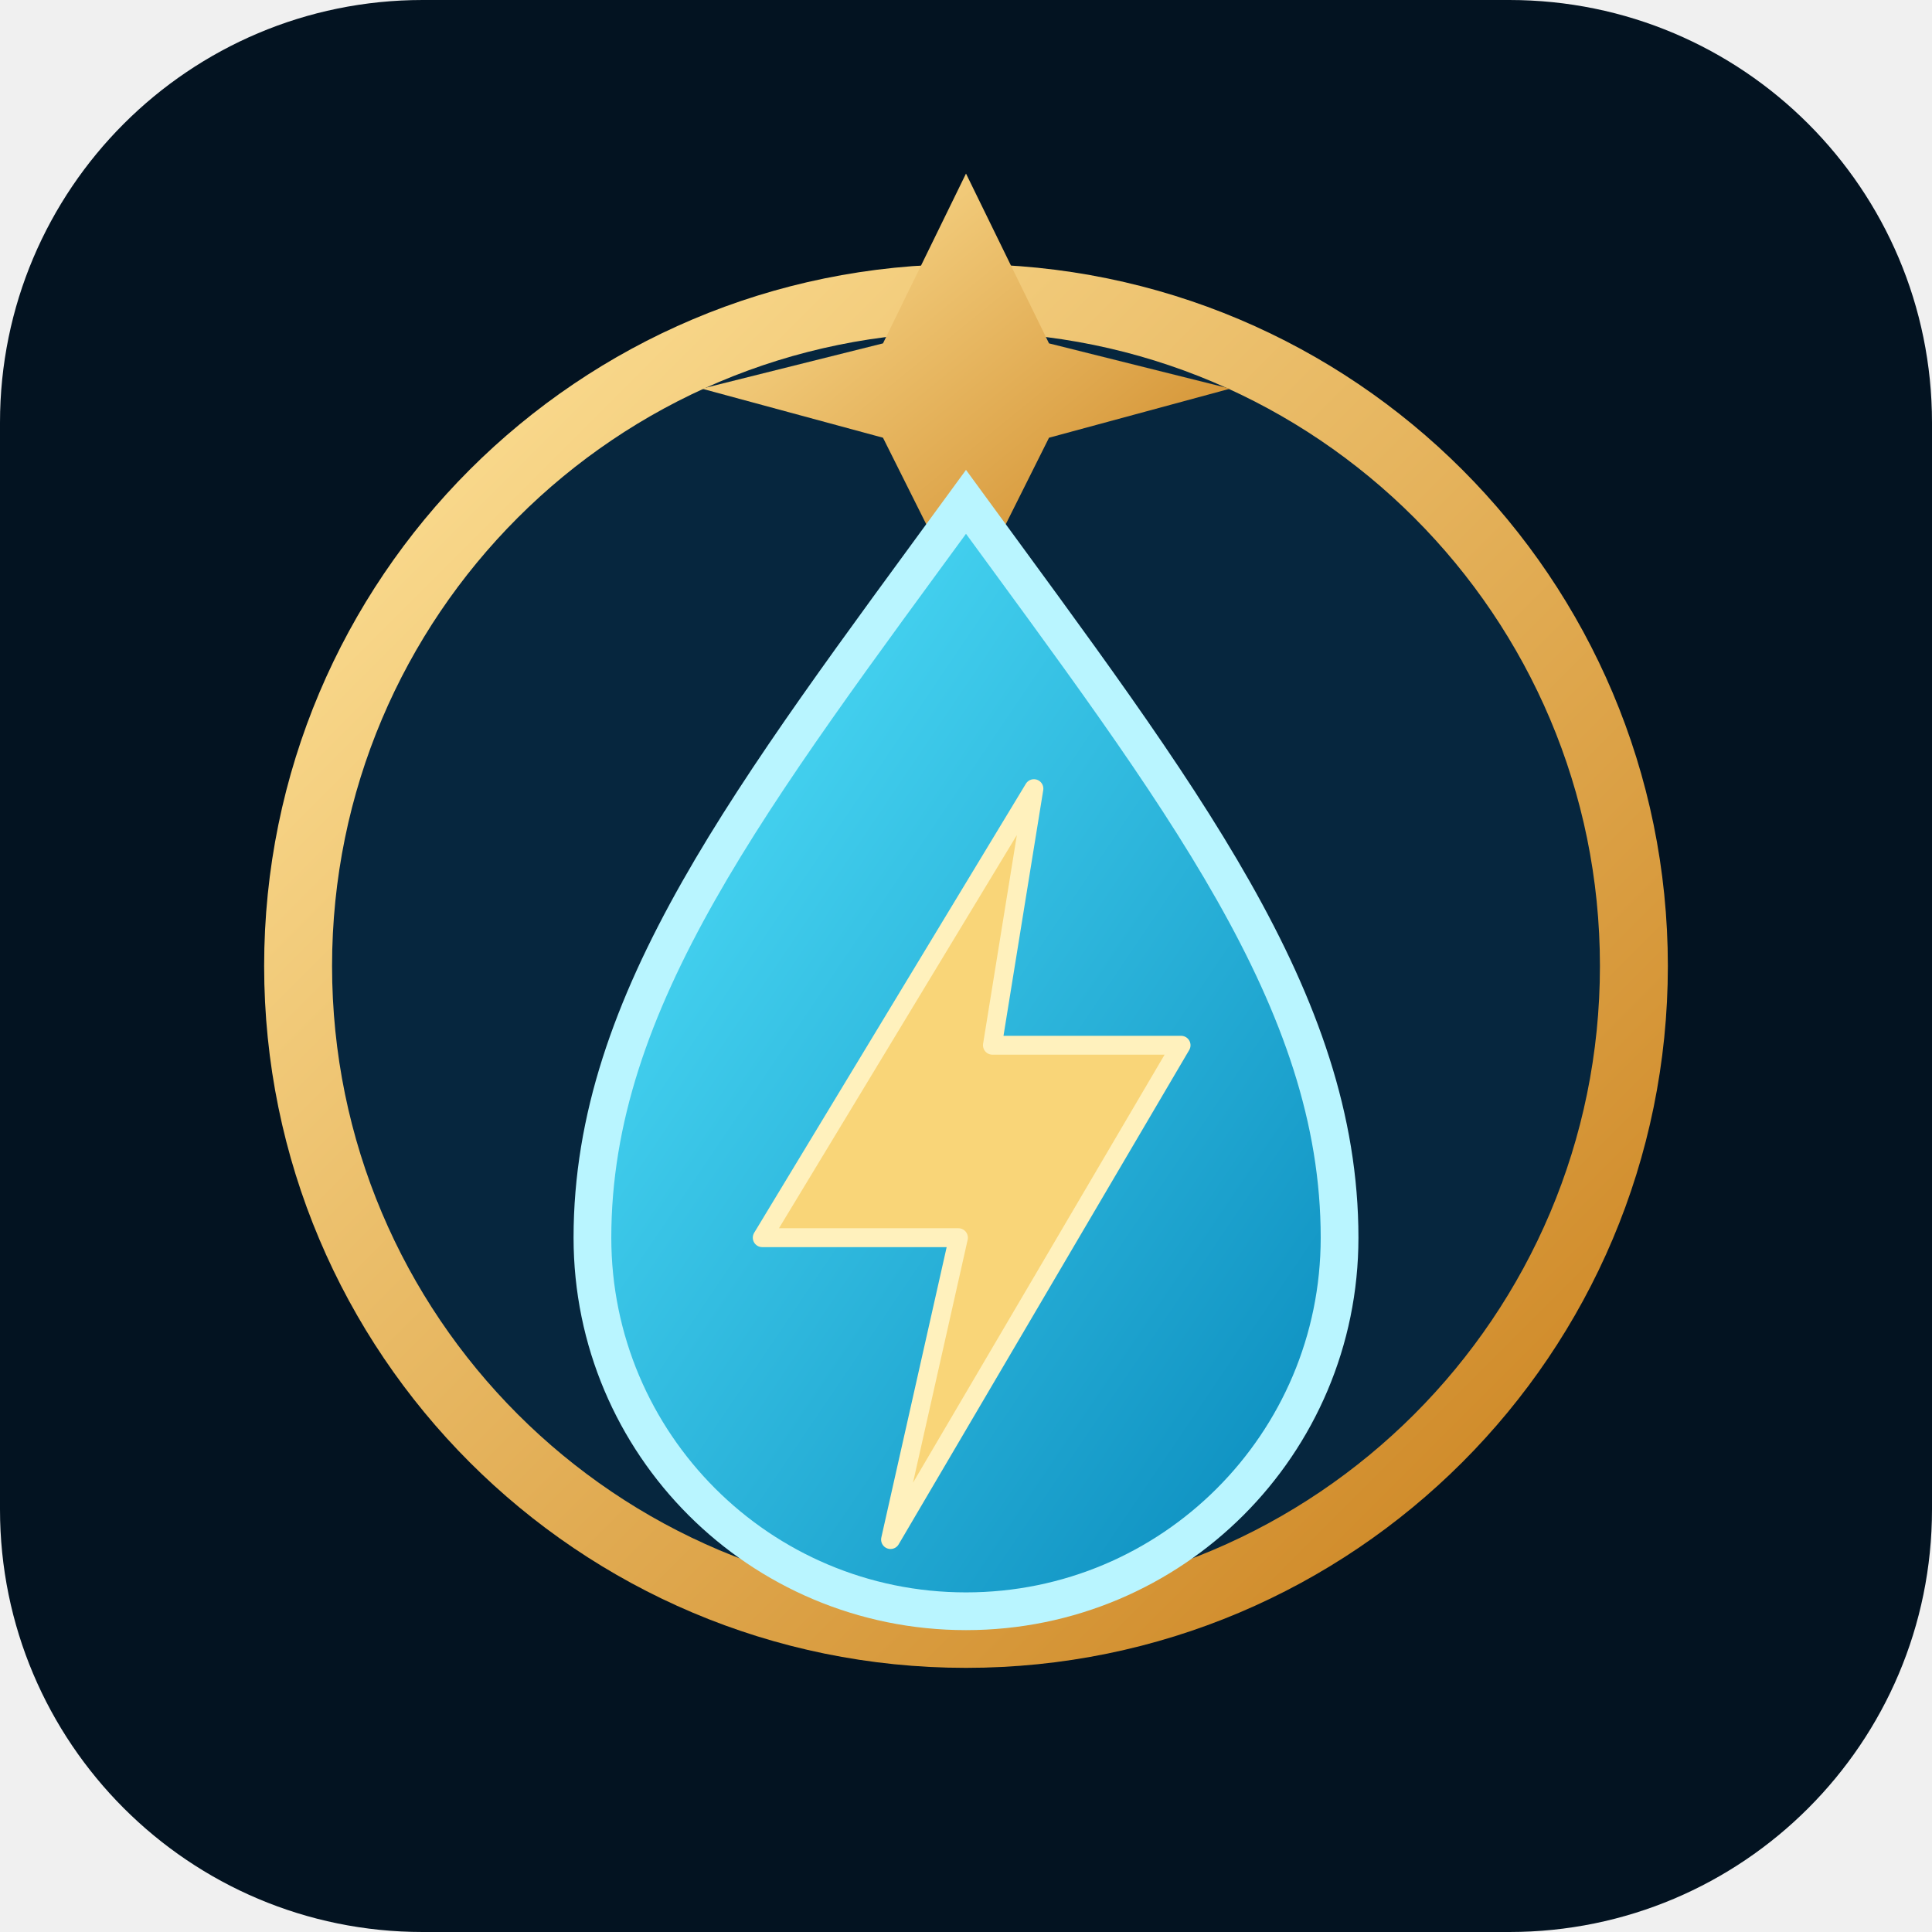
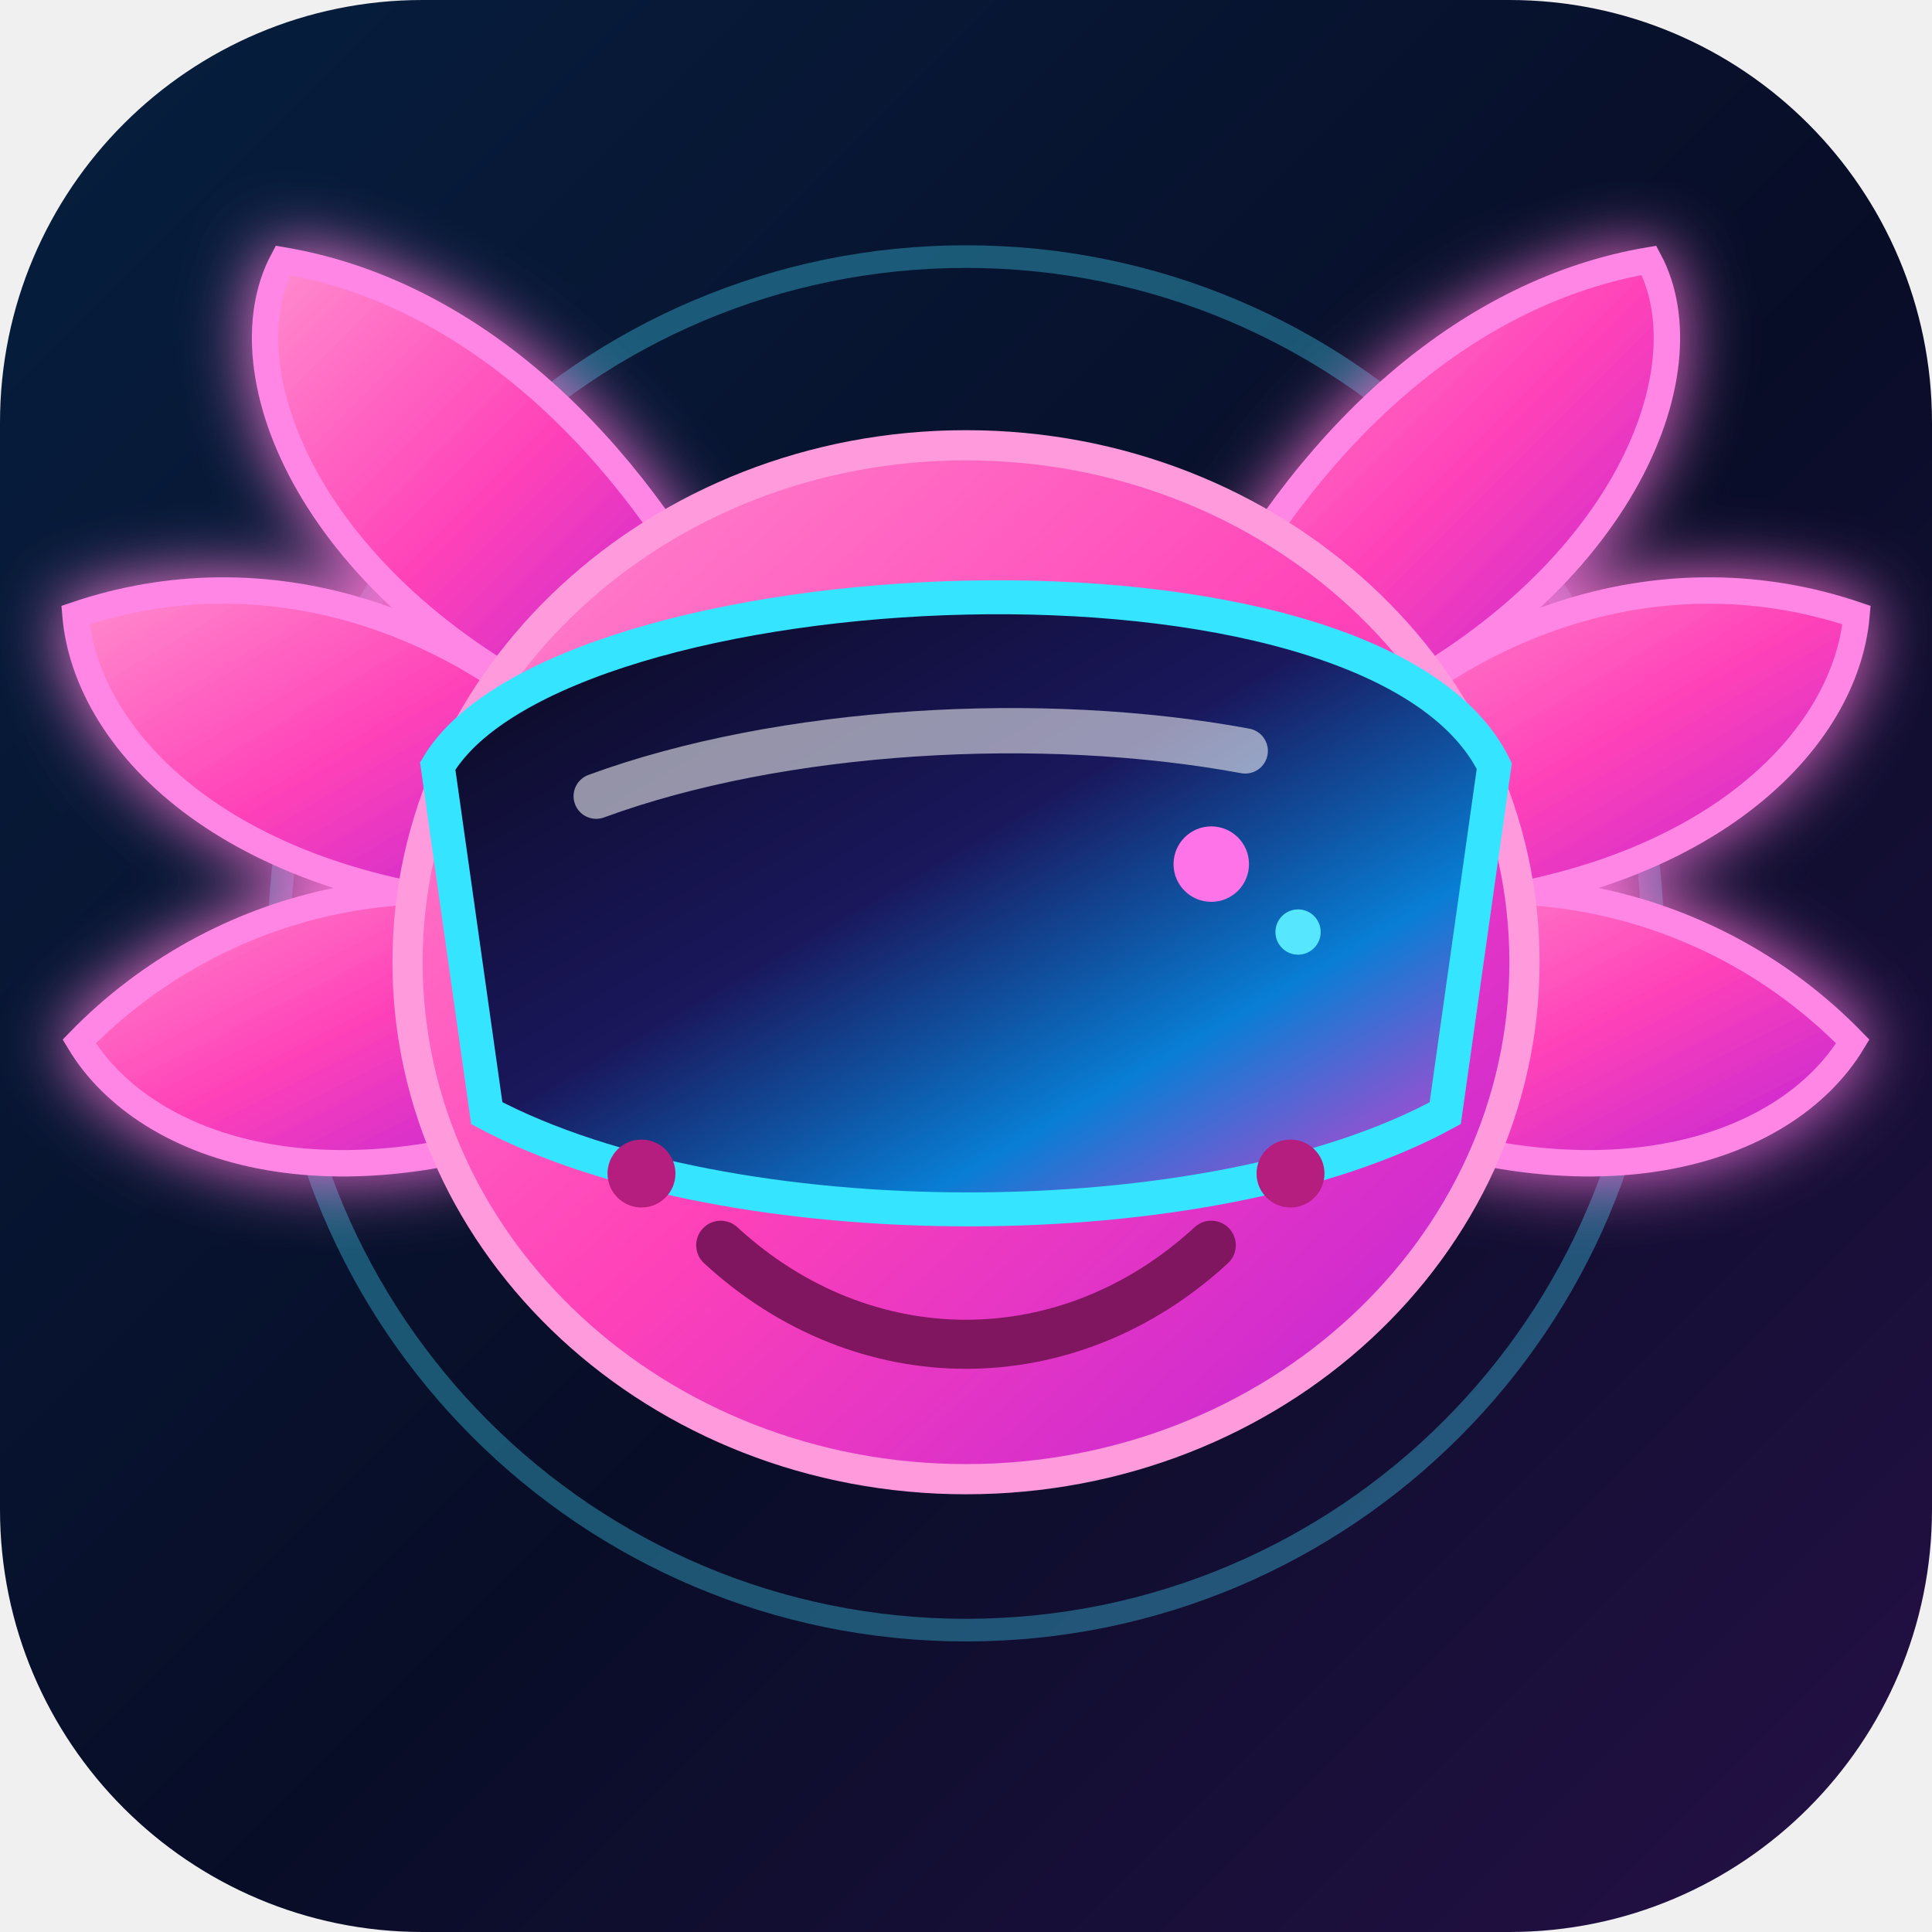
- <svg xmlns="http://www.w3.org/2000/svg" viewBox="0 0 512 512" role="img" aria-label="GTI Missions">
+ <svg xmlns="http://www.w3.org/2000/svg" viewBox="0 0 512 512" role="img" aria-label="Chalote • GTI Missions">
  <defs>
-     <linearGradient id="ocean" x1="0" y1="0" x2="1" y2="1">
-       <stop stop-color="#56e7ff" />
-       <stop offset="1" stop-color="#0788bb" />
+     <linearGradient id="tile" x1="0" y1="0" x2="1" y2="1">
+       <stop stop-color="#061f3f" />
+       <stop offset=".55" stop-color="#080d27" />
+       <stop offset="1" stop-color="#261047" />
    </linearGradient>
-     <linearGradient id="gold" x1="0" y1="0" x2="1" y2="1">
-       <stop stop-color="#ffe49a" />
-       <stop offset="1" stop-color="#ca801c" />
+     <linearGradient id="pink" x1="0" y1="0" x2="1" y2="1">
+       <stop stop-color="#ff8dce" />
+       <stop offset=".5" stop-color="#ff42b8" />
+       <stop offset="1" stop-color="#bb22d9" />
    </linearGradient>
+     <linearGradient id="visor" x1="0" y1="0" x2="1" y2="1">
+       <stop stop-color="#09091c" />
+       <stop offset=".45" stop-color="#1a175c" />
+       <stop offset=".72" stop-color="#087ed4" />
+       <stop offset="1" stop-color="#ed35d0" />
+     </linearGradient>
+     <filter id="glow">
+       <feGaussianBlur stdDeviation="9" result="b" />
+       <feMerge>
+         <feMergeNode in="b" />
+         <feMergeNode in="SourceGraphic" />
+       </feMerge>
+     </filter>
  </defs>
-   <rect width="512" height="512" rx="112" fill="#031321" />
-   <circle cx="256" cy="256" r="177" fill="#06263e" stroke="url(#gold)" stroke-width="18" />
-   <path d="M256 46l22 45 48 12-48 13-22 44-22-44-48-13 48-12z" fill="url(#gold)" />
-   <path d="M256 133c-57 78-99 132-99 195a99 99 0 0 0 198 0c0-63-42-117-99-195z" fill="url(#ocean)" stroke="#b9f5ff" stroke-width="10" />
-   <path d="M274 209l-72 119h52l-18 80 77-131h-50z" fill="#f9d578" stroke="#fff1bd" stroke-width="5" stroke-linejoin="round" />
+   <rect width="512" height="512" rx="112" fill="url(#tile)" />
+   <circle cx="256" cy="250" r="182" fill="none" stroke="#42dfff" stroke-opacity=".34" stroke-width="6" />
+   <g fill="url(#pink)" stroke="#ff86e5" stroke-width="7" filter="url(#glow)">
+     <path d="M154 190C83 157 59 99 75 69c47 8 88 44 116 96z" />
+     <path d="M141 241c-78-4-118-43-121-78 50-17 104 0 143 43z" />
+     <path d="M158 293c-67 29-119 13-137-17 37-38 93-50 141-31z" />
+     <path d="M358 190c71-33 95-91 79-121-47 8-88 44-116 96z" />
+     <path d="M371 241c78-4 118-43 121-78-50-17-104 0-143 43z" />
+     <path d="M354 293c67 29 119 13 137-17-37-38-93-50-141-31z" />
+   </g>
+   <ellipse cx="256" cy="255" rx="148" ry="137" fill="url(#pink)" stroke="#ff9add" stroke-width="8" />
+   <path d="M116 203c32-54 248-65 280 0l-13 92c-62 34-190 34-254 0z" fill="url(#visor)" stroke="#35e4ff" stroke-width="9" />
+   <path d="M158 211c49-18 118-22 172-12" fill="none" stroke="#fff" stroke-opacity=".55" stroke-width="12" stroke-linecap="round" />
+   <circle cx="321" cy="229" r="10" fill="#ff73e8" />
+   <circle cx="344" cy="247" r="6" fill="#56e7ff" />
+   <path d="M191 330c38 35 92 35 130 0" fill="none" stroke="#7f165f" stroke-width="13" stroke-linecap="round" />
+   <circle cx="170" cy="311" r="9" fill="#b51d7f" />
+   <circle cx="342" cy="311" r="9" fill="#b51d7f" />
</svg>
